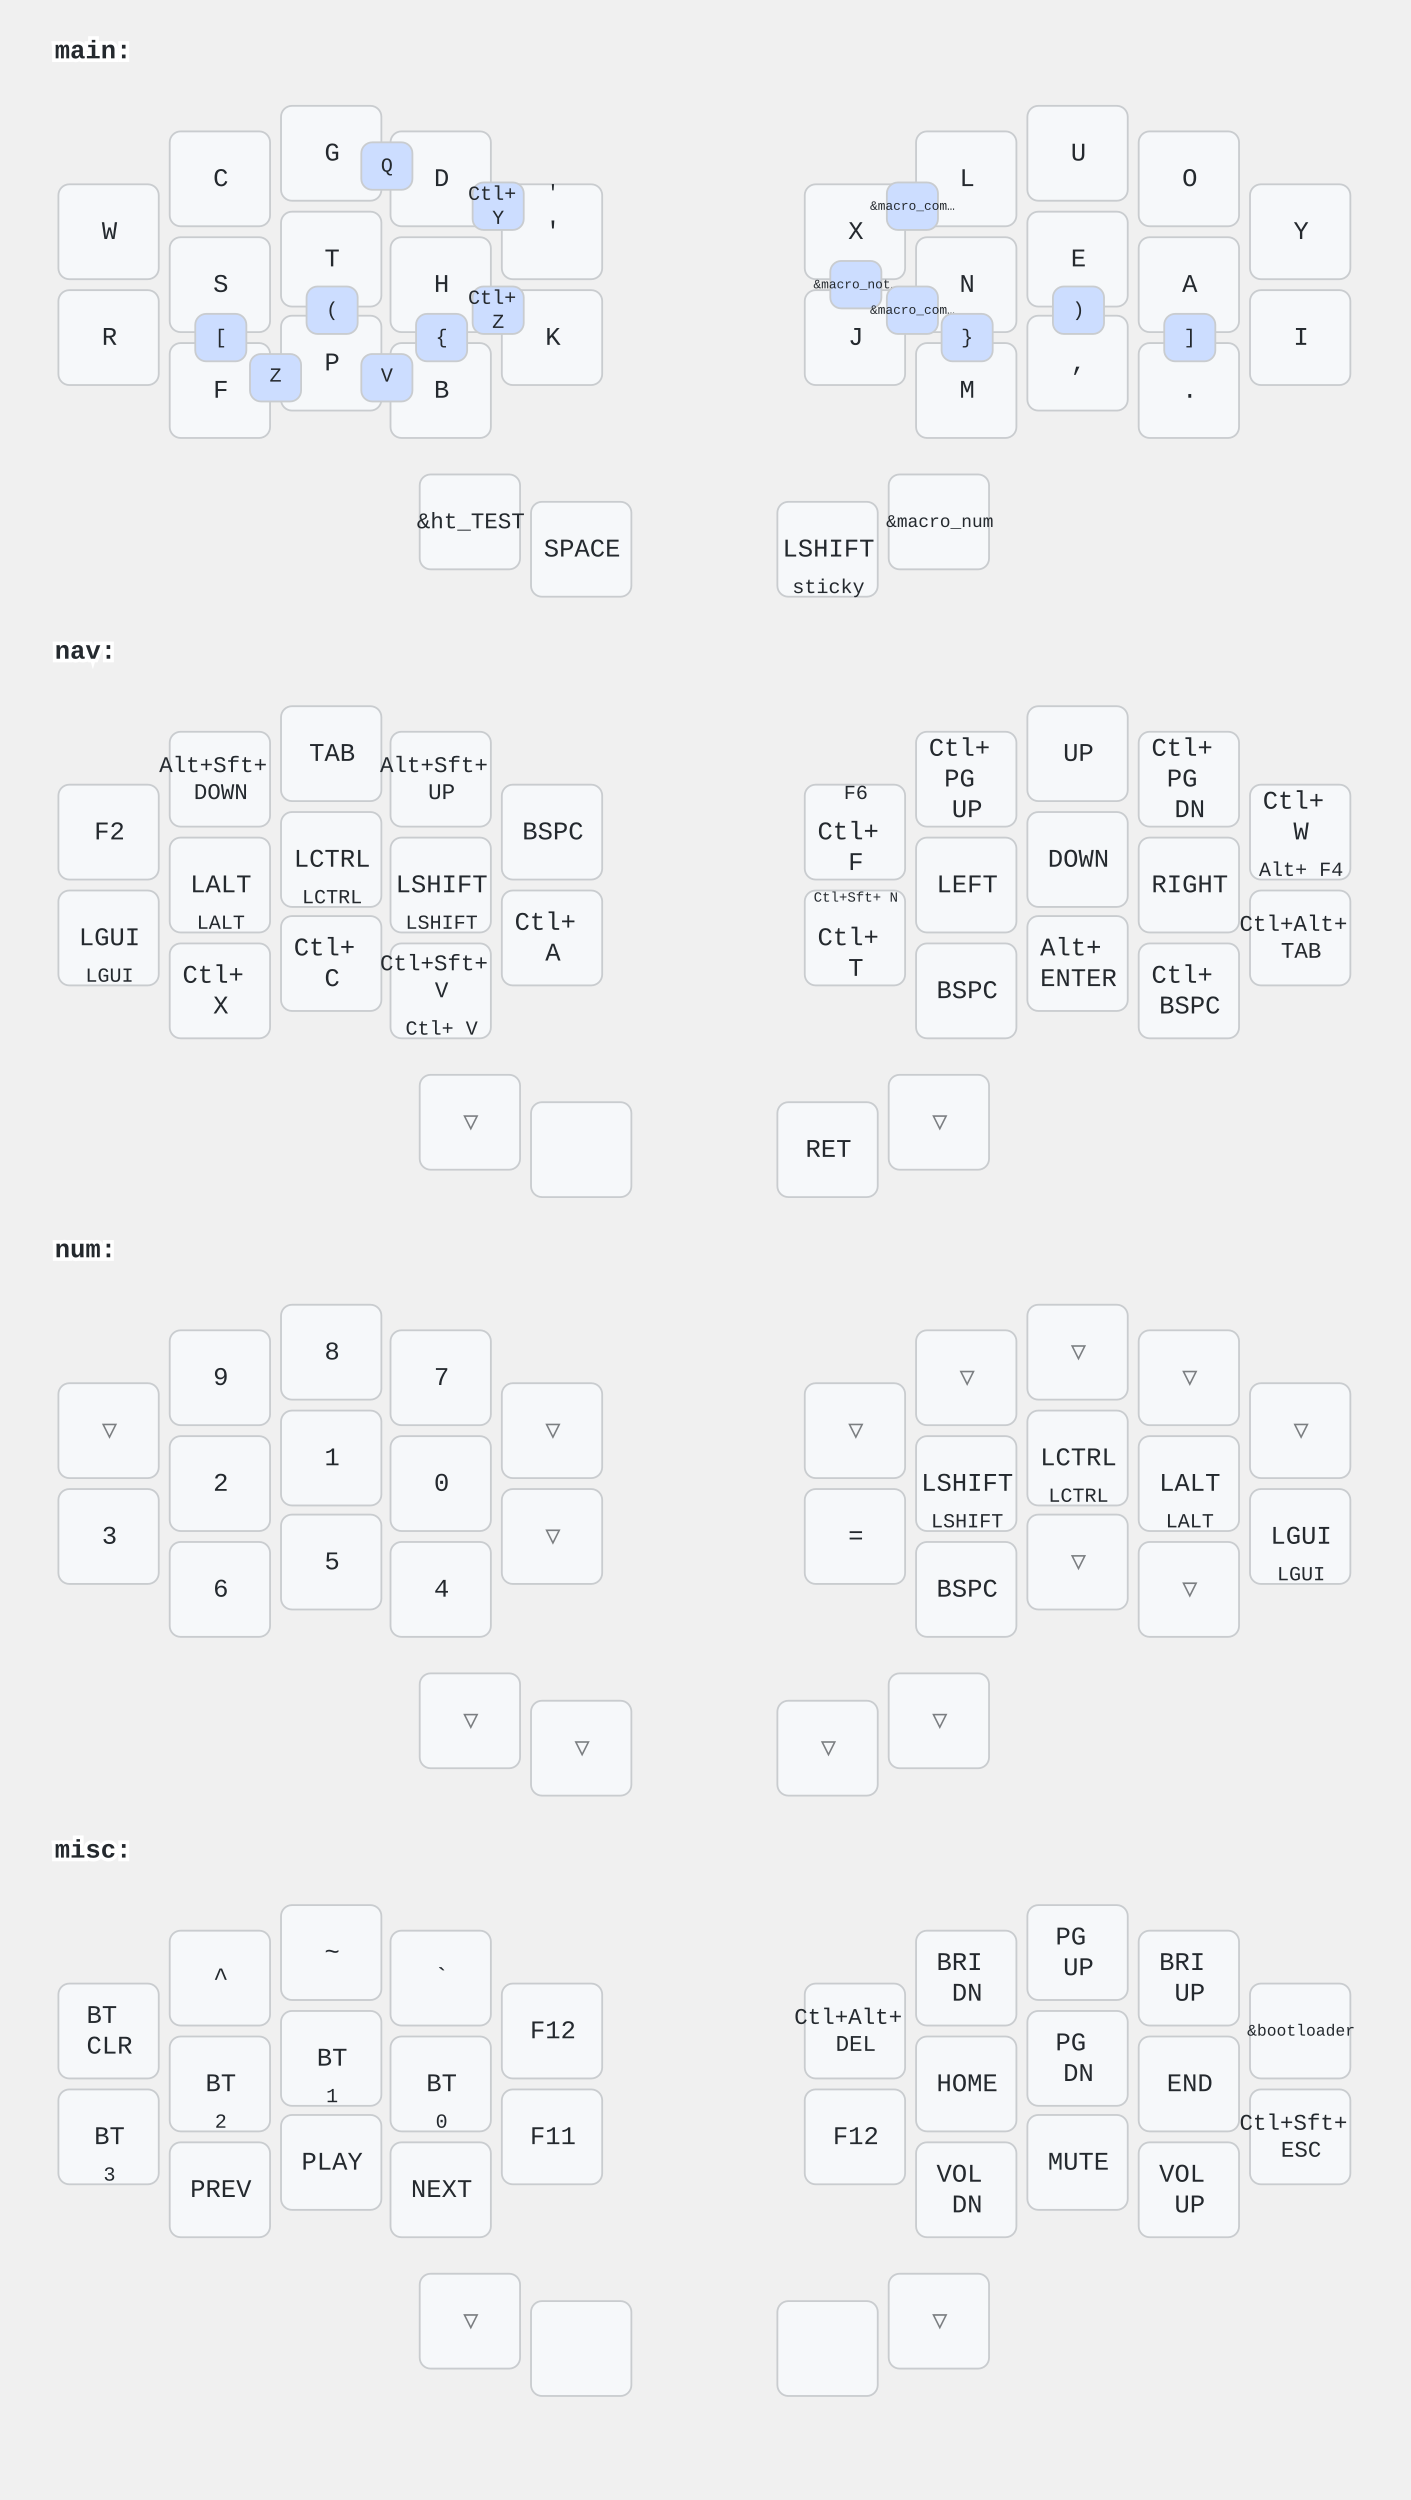
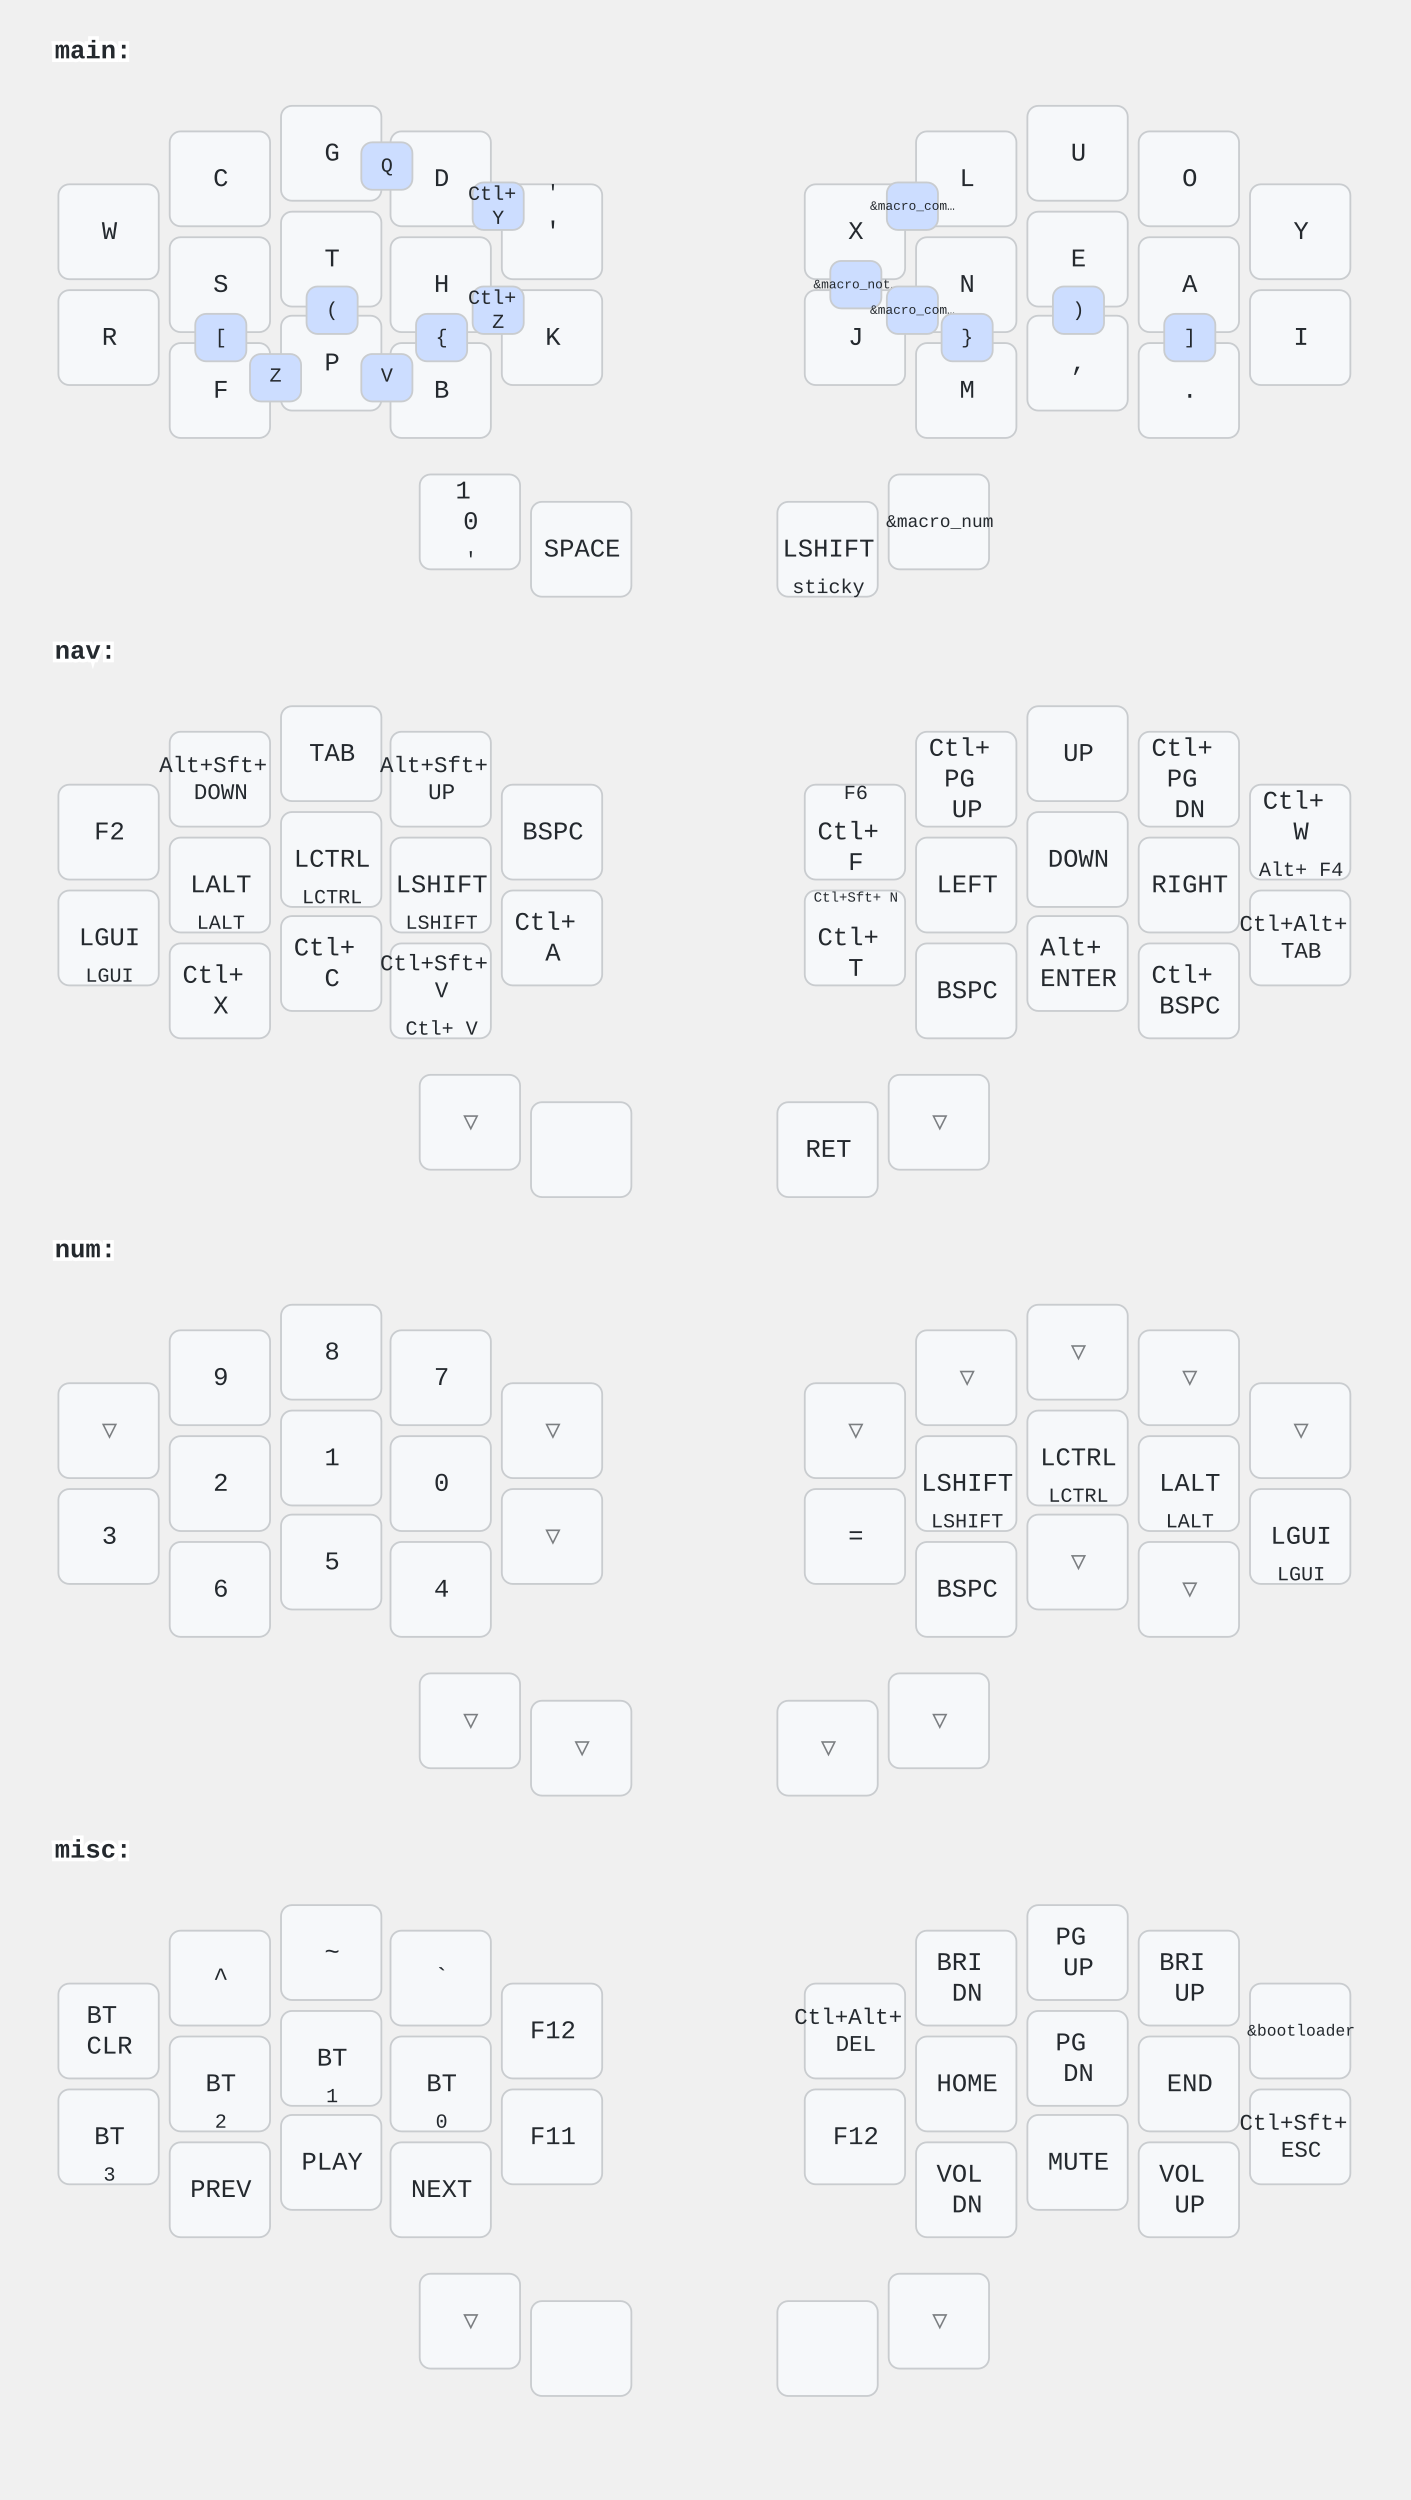
<svg xmlns="http://www.w3.org/2000/svg" width="773" height="1370" viewBox="0 0 773 1370" class="keymap">
  <style>/* inherit to force styles through use tags */
svg path {
    fill: inherit;
}

/* font and background color specifications */
svg.keymap {
    font-family: SFMono-Regular,Consolas,Liberation Mono,Menlo,monospace;
    font-size: 14px;
    font-kerning: normal;
    text-rendering: optimizeLegibility;
    fill: #24292e;
}

/* default key styling */
rect.key {
    fill: #f6f8fa;
}

rect.key, rect.combo {
    stroke: #c9cccf;
    stroke-width: 1;
}

/* default key side styling, only used is draw_key_sides is set */
rect.side {
    filter: brightness(90%);
}

/* color accent for combo boxes */
rect.combo, rect.combo-separate {
    fill: #cdf;
}

/* color accent for held keys */
rect.held, rect.combo.held {
    fill: #fdd;
}

/* color accent for ghost (optional) keys */
rect.ghost, rect.combo.ghost {
    stroke-dasharray: 4, 4;
    stroke-width: 2;
}

text {
    text-anchor: middle;
    dominant-baseline: middle;
}

/* styling for layer labels */
text.label {
    font-weight: bold;
    text-anchor: start;
    stroke: white;
    stroke-width: 4;
    paint-order: stroke;
}

/* styling for optional footer */
text.footer {
    text-anchor: end;
    dominant-baseline: auto;
    stroke: white;
    stroke-width: 4;
    paint-order: stroke;
}

/* styling for combo tap, and key hold/shifted label text */
text.combo, text.hold, text.shifted {
    font-size: 11px;
}

text.hold {
    text-anchor: middle;
    dominant-baseline: auto;
}

text.shifted {
    text-anchor: middle;
    dominant-baseline: hanging;
}

text.layer-activator {
    text-decoration: underline;
}

/* styling for hold/shifted label text in combo box */
text.combo.hold, text.combo.shifted {
    font-size: 8px;
}

/* lighter symbol for transparent keys */
text.trans {
    fill: #7b7e81;
}

/* styling for combo dendrons */
path.combo {
    stroke-width: 1;
    stroke: gray;
    fill: none;
}

/* Start Tabler Icons Cleanup */
/* cannot use height/width with glyphs */
.icon-tabler &gt; path {
    fill: inherit;
    stroke: inherit;
    stroke-width: 2;
}
/* hide tabler's default box */
.icon-tabler &gt; path[stroke="none"][fill="none"] {
    visibility: hidden;
}
/* End Tabler Icons Cleanup */
</style>
  <g transform="translate(30, 0)" class="layer-main">
    <text x="0" y="28" class="label" id="main">main:</text>
    <g transform="translate(0, 56)">
      <g transform="translate(30, 71)" class="key keypos-0">
        <rect rx="6" ry="6" x="-28" y="-26" width="55" height="52" class="key" />
        <text x="0" y="0" class="key tap">W</text>
      </g>
      <g transform="translate(91, 42)" class="key keypos-1">
        <rect rx="6" ry="6" x="-28" y="-26" width="55" height="52" class="key" />
        <text x="0" y="0" class="key tap">C</text>
      </g>
      <g transform="translate(152, 28)" class="key keypos-2">
        <rect rx="6" ry="6" x="-28" y="-26" width="55" height="52" class="key" />
        <text x="0" y="0" class="key tap">G</text>
      </g>
      <g transform="translate(212, 42)" class="key keypos-3">
        <rect rx="6" ry="6" x="-28" y="-26" width="55" height="52" class="key" />
        <text x="0" y="0" class="key tap">D</text>
      </g>
      <g transform="translate(273, 71)" class="key keypos-4">
        <rect rx="6" ry="6" x="-28" y="-26" width="55" height="52" class="key" />
        <text x="0" y="0" class="key tap">'</text>
        <text x="0" y="-24" class="key shifted">'</text>
      </g>
      <g transform="translate(439, 71)" class="key keypos-5">
        <rect rx="6" ry="6" x="-28" y="-26" width="55" height="52" class="key" />
        <text x="0" y="0" class="key tap">X</text>
      </g>
      <g transform="translate(500, 42)" class="key keypos-6">
        <rect rx="6" ry="6" x="-28" y="-26" width="55" height="52" class="key" />
        <text x="0" y="0" class="key tap">L</text>
      </g>
      <g transform="translate(561, 28)" class="key keypos-7">
        <rect rx="6" ry="6" x="-28" y="-26" width="55" height="52" class="key" />
        <text x="0" y="0" class="key tap">U</text>
      </g>
      <g transform="translate(622, 42)" class="key keypos-8">
        <rect rx="6" ry="6" x="-28" y="-26" width="55" height="52" class="key" />
        <text x="0" y="0" class="key tap">O</text>
      </g>
      <g transform="translate(683, 71)" class="key keypos-9">
        <rect rx="6" ry="6" x="-28" y="-26" width="55" height="52" class="key" />
        <text x="0" y="0" class="key tap">Y</text>
      </g>
      <g transform="translate(30, 129)" class="key keypos-10">
        <rect rx="6" ry="6" x="-28" y="-26" width="55" height="52" class="key" />
        <text x="0" y="0" class="key tap">R</text>
      </g>
      <g transform="translate(91, 100)" class="key keypos-11">
        <rect rx="6" ry="6" x="-28" y="-26" width="55" height="52" class="key" />
        <text x="0" y="0" class="key tap">S</text>
      </g>
      <g transform="translate(152, 86)" class="key keypos-12">
        <rect rx="6" ry="6" x="-28" y="-26" width="55" height="52" class="key" />
        <text x="0" y="0" class="key tap">T</text>
      </g>
      <g transform="translate(212, 100)" class="key keypos-13">
        <rect rx="6" ry="6" x="-28" y="-26" width="55" height="52" class="key" />
        <text x="0" y="0" class="key tap">H</text>
      </g>
      <g transform="translate(273, 129)" class="key keypos-14">
        <rect rx="6" ry="6" x="-28" y="-26" width="55" height="52" class="key" />
        <text x="0" y="0" class="key tap">K</text>
      </g>
      <g transform="translate(439, 129)" class="key keypos-15">
        <rect rx="6" ry="6" x="-28" y="-26" width="55" height="52" class="key" />
        <text x="0" y="0" class="key tap">J</text>
      </g>
      <g transform="translate(500, 100)" class="key keypos-16">
        <rect rx="6" ry="6" x="-28" y="-26" width="55" height="52" class="key" />
        <text x="0" y="0" class="key tap">N</text>
      </g>
      <g transform="translate(561, 86)" class="key keypos-17">
        <rect rx="6" ry="6" x="-28" y="-26" width="55" height="52" class="key" />
        <text x="0" y="0" class="key tap">E</text>
      </g>
      <g transform="translate(622, 100)" class="key keypos-18">
        <rect rx="6" ry="6" x="-28" y="-26" width="55" height="52" class="key" />
        <text x="0" y="0" class="key tap">A</text>
      </g>
      <g transform="translate(683, 129)" class="key keypos-19">
        <rect rx="6" ry="6" x="-28" y="-26" width="55" height="52" class="key" />
        <text x="0" y="0" class="key tap">I</text>
      </g>
      <g transform="translate(91, 158)" class="key keypos-20">
        <rect rx="6" ry="6" x="-28" y="-26" width="55" height="52" class="key" />
        <text x="0" y="0" class="key tap">F</text>
      </g>
      <g transform="translate(152, 143)" class="key keypos-21">
        <rect rx="6" ry="6" x="-28" y="-26" width="55" height="52" class="key" />
        <text x="0" y="0" class="key tap">P</text>
      </g>
      <g transform="translate(212, 158)" class="key keypos-22">
        <rect rx="6" ry="6" x="-28" y="-26" width="55" height="52" class="key" />
        <text x="0" y="0" class="key tap">B</text>
      </g>
      <g transform="translate(500, 158)" class="key keypos-23">
        <rect rx="6" ry="6" x="-28" y="-26" width="55" height="52" class="key" />
        <text x="0" y="0" class="key tap">M</text>
      </g>
      <g transform="translate(561, 143)" class="key keypos-24">
        <rect rx="6" ry="6" x="-28" y="-26" width="55" height="52" class="key" />
        <text x="0" y="0" class="key tap">,</text>
        <text x="0" y="-24" class="key shifted">;</text>
      </g>
      <g transform="translate(622, 158)" class="key keypos-25">
        <rect rx="6" ry="6" x="-28" y="-26" width="55" height="52" class="key" />
        <text x="0" y="0" class="key tap">.</text>
        <text x="0" y="-24" class="key shifted">:</text>
      </g>
      <g transform="translate(228, 230)" class="key keypos-26">
        <rect rx="6" ry="6" x="-28" y="-26" width="55" height="52" class="key" />
        <text x="0" y="0" class="key tap">
-           <tspan style="font-size: 88%">&amp;ht_TEST</tspan>
-         </text>
+           <tspan x="0" dy="-1.2em">1</tspan>
+           <tspan x="0" dy="1.2em">0</tspan>
+         </text>
+         <text x="0" y="24" class="key hold">'</text>
      </g>
      <g transform="translate(289, 245)" class="key keypos-27">
        <rect rx="6" ry="6" x="-28" y="-26" width="55" height="52" class="key" />
        <text x="0" y="0" class="key tap">SPACE</text>
      </g>
      <g transform="translate(424, 245)" class="key keypos-28">
        <rect rx="6" ry="6" x="-28" y="-26" width="55" height="52" class="key" />
        <text x="0" y="0" class="key tap">LSHIFT</text>
        <text x="0" y="24" class="key hold">sticky</text>
      </g>
      <g transform="translate(485, 230)" class="key keypos-29">
        <rect rx="6" ry="6" x="-28" y="-26" width="55" height="52" class="key" />
        <text x="0" y="0" class="key tap">
          <tspan style="font-size: 70%">&amp;macro_num</tspan>
        </text>
      </g>
      <g class="combo combopos-0">
        <rect rx="6" ry="6" x="168" y="22" width="28" height="26" class="combo" />
        <text x="182" y="35" class="combo tap">Q</text>
      </g>
      <g class="combo combopos-1">
        <rect rx="6" ry="6" x="107" y="138" width="28" height="26" class="combo" />
        <text x="121" y="150" class="combo tap">Z</text>
      </g>
      <g class="combo combopos-2">
        <rect rx="6" ry="6" x="168" y="138" width="28" height="26" class="combo" />
        <text x="182" y="150" class="combo tap">V</text>
      </g>
      <g class="combo combopos-3">
        <rect rx="6" ry="6" x="229" y="44" width="28" height="26" class="combo" />
        <text x="243" y="57" class="combo tap">
          <tspan x="243" dy="-0.6em">Ctl+</tspan>
          <tspan x="243" dy="1.2em">Y</tspan>
        </text>
      </g>
      <g class="combo combopos-4">
        <rect rx="6" ry="6" x="229" y="101" width="28" height="26" class="combo" />
        <text x="243" y="114" class="combo tap">
          <tspan x="243" dy="-0.6em">Ctl+</tspan>
          <tspan x="243" dy="1.2em">Z</tspan>
        </text>
      </g>
      <g class="combo combopos-5">
        <rect rx="6" ry="6" x="425" y="87" width="28" height="26" class="combo" />
        <text x="439" y="100" class="combo tap">
          <tspan style="font-size: 64%">&amp;macro_not…</tspan>
        </text>
      </g>
      <g class="combo combopos-6">
        <rect rx="6" ry="6" x="456" y="44" width="28" height="26" class="combo" />
        <text x="470" y="57" class="combo tap">
          <tspan style="font-size: 64%">&amp;macro_com…</tspan>
        </text>
      </g>
      <g class="combo combopos-7">
        <rect rx="6" ry="6" x="456" y="101" width="28" height="26" class="combo" />
        <text x="470" y="114" class="combo tap">
          <tspan style="font-size: 64%">&amp;macro_com…</tspan>
        </text>
      </g>
      <g class="combo combopos-8">
        <rect rx="6" ry="6" x="77" y="116" width="28" height="26" class="combo" />
        <text x="91" y="129" class="combo tap">[</text>
      </g>
      <g class="combo combopos-9">
        <rect rx="6" ry="6" x="138" y="101" width="28" height="26" class="combo" />
        <text x="152" y="114" class="combo tap">(</text>
      </g>
      <g class="combo combopos-10">
        <rect rx="6" ry="6" x="198" y="116" width="28" height="26" class="combo" />
        <text x="212" y="129" class="combo tap">{</text>
      </g>
      <g class="combo combopos-11">
        <rect rx="6" ry="6" x="486" y="116" width="28" height="26" class="combo" />
        <text x="500" y="129" class="combo tap">}</text>
      </g>
      <g class="combo combopos-12">
        <rect rx="6" ry="6" x="547" y="101" width="28" height="26" class="combo" />
        <text x="561" y="114" class="combo tap">)</text>
      </g>
      <g class="combo combopos-13">
        <rect rx="6" ry="6" x="608" y="116" width="28" height="26" class="combo" />
        <text x="622" y="129" class="combo tap">]</text>
      </g>
    </g>
  </g>
  <g transform="translate(30, 329)" class="layer-nav">
    <text x="0" y="28" class="label" id="nav">nav:</text>
    <g transform="translate(0, 56)">
      <g transform="translate(30, 71)" class="key keypos-0">
        <rect rx="6" ry="6" x="-28" y="-26" width="55" height="52" class="key" />
        <text x="0" y="0" class="key tap">F2</text>
      </g>
      <g transform="translate(91, 42)" class="key keypos-1">
        <rect rx="6" ry="6" x="-28" y="-26" width="55" height="52" class="key" />
        <text x="0" y="0" class="key tap">
          <tspan x="0" dy="-0.6em" style="font-size: 88%">Alt+Sft+</tspan>
          <tspan x="0" dy="1.2em" style="font-size: 88%">DOWN</tspan>
        </text>
      </g>
      <g transform="translate(152, 28)" class="key keypos-2">
        <rect rx="6" ry="6" x="-28" y="-26" width="55" height="52" class="key" />
        <text x="0" y="0" class="key tap">TAB</text>
      </g>
      <g transform="translate(212, 42)" class="key keypos-3">
        <rect rx="6" ry="6" x="-28" y="-26" width="55" height="52" class="key" />
        <text x="0" y="0" class="key tap">
          <tspan x="0" dy="-0.6em" style="font-size: 88%">Alt+Sft+</tspan>
          <tspan x="0" dy="1.2em" style="font-size: 88%">UP</tspan>
        </text>
      </g>
      <g transform="translate(273, 71)" class="key keypos-4">
        <rect rx="6" ry="6" x="-28" y="-26" width="55" height="52" class="key" />
        <text x="0" y="0" class="key tap">BSPC</text>
      </g>
      <g transform="translate(439, 71)" class="key keypos-5">
        <rect rx="6" ry="6" x="-28" y="-26" width="55" height="52" class="key" />
        <text x="0" y="0" class="key tap">
          <tspan x="0" dy="-0.0em">Ctl+</tspan>
          <tspan x="0" dy="1.2em">F</tspan>
        </text>
        <text x="0" y="-24" class="key shifted">F6</text>
      </g>
      <g transform="translate(500, 42)" class="key keypos-6">
        <rect rx="6" ry="6" x="-28" y="-26" width="55" height="52" class="key" />
        <text x="0" y="0" class="key tap">
          <tspan x="0" dy="-1.2em">Ctl+</tspan>
          <tspan x="0" dy="1.2em">PG</tspan>
          <tspan x="0" dy="1.2em">UP</tspan>
        </text>
      </g>
      <g transform="translate(561, 28)" class="key keypos-7">
        <rect rx="6" ry="6" x="-28" y="-26" width="55" height="52" class="key" />
        <text x="0" y="0" class="key tap">UP</text>
      </g>
      <g transform="translate(622, 42)" class="key keypos-8">
        <rect rx="6" ry="6" x="-28" y="-26" width="55" height="52" class="key" />
        <text x="0" y="0" class="key tap">
          <tspan x="0" dy="-1.2em">Ctl+</tspan>
          <tspan x="0" dy="1.2em">PG</tspan>
          <tspan x="0" dy="1.2em">DN</tspan>
        </text>
      </g>
      <g transform="translate(683, 71)" class="key keypos-9">
        <rect rx="6" ry="6" x="-28" y="-26" width="55" height="52" class="key" />
        <text x="0" y="0" class="key tap">
          <tspan x="0" dy="-1.2em">Ctl+</tspan>
          <tspan x="0" dy="1.2em">W</tspan>
        </text>
        <text x="0" y="24" class="key hold">Alt+ F4</text>
      </g>
      <g transform="translate(30, 129)" class="key keypos-10">
        <rect rx="6" ry="6" x="-28" y="-26" width="55" height="52" class="key" />
        <text x="0" y="0" class="key tap">LGUI</text>
        <text x="0" y="24" class="key hold">LGUI</text>
      </g>
      <g transform="translate(91, 100)" class="key keypos-11">
        <rect rx="6" ry="6" x="-28" y="-26" width="55" height="52" class="key" />
        <text x="0" y="0" class="key tap">LALT</text>
        <text x="0" y="24" class="key hold">LALT</text>
      </g>
      <g transform="translate(152, 86)" class="key keypos-12">
        <rect rx="6" ry="6" x="-28" y="-26" width="55" height="52" class="key" />
        <text x="0" y="0" class="key tap">LCTRL</text>
        <text x="0" y="24" class="key hold">LCTRL</text>
      </g>
      <g transform="translate(212, 100)" class="key keypos-13">
        <rect rx="6" ry="6" x="-28" y="-26" width="55" height="52" class="key" />
        <text x="0" y="0" class="key tap">LSHIFT</text>
        <text x="0" y="24" class="key hold">LSHIFT</text>
      </g>
      <g transform="translate(273, 129)" class="key keypos-14">
        <rect rx="6" ry="6" x="-28" y="-26" width="55" height="52" class="key" />
        <text x="0" y="0" class="key tap">
          <tspan x="0" dy="-0.6em">Ctl+</tspan>
          <tspan x="0" dy="1.2em">A</tspan>
        </text>
      </g>
      <g transform="translate(439, 129)" class="key keypos-15">
        <rect rx="6" ry="6" x="-28" y="-26" width="55" height="52" class="key" />
        <text x="0" y="0" class="key tap">
          <tspan x="0" dy="-0.0em">Ctl+</tspan>
          <tspan x="0" dy="1.2em">T</tspan>
        </text>
        <text x="0" y="-24" class="key shifted">
          <tspan style="font-size: 70%">Ctl+Sft+ N</tspan>
        </text>
      </g>
      <g transform="translate(500, 100)" class="key keypos-16">
        <rect rx="6" ry="6" x="-28" y="-26" width="55" height="52" class="key" />
        <text x="0" y="0" class="key tap">LEFT</text>
      </g>
      <g transform="translate(561, 86)" class="key keypos-17">
        <rect rx="6" ry="6" x="-28" y="-26" width="55" height="52" class="key" />
        <text x="0" y="0" class="key tap">DOWN</text>
      </g>
      <g transform="translate(622, 100)" class="key keypos-18">
        <rect rx="6" ry="6" x="-28" y="-26" width="55" height="52" class="key" />
        <text x="0" y="0" class="key tap">RIGHT</text>
      </g>
      <g transform="translate(683, 129)" class="key keypos-19">
        <rect rx="6" ry="6" x="-28" y="-26" width="55" height="52" class="key" />
        <text x="0" y="0" class="key tap">
          <tspan x="0" dy="-0.6em" style="font-size: 88%">Ctl+Alt+</tspan>
          <tspan x="0" dy="1.2em" style="font-size: 88%">TAB</tspan>
        </text>
      </g>
      <g transform="translate(91, 158)" class="key keypos-20">
        <rect rx="6" ry="6" x="-28" y="-26" width="55" height="52" class="key" />
        <text x="0" y="0" class="key tap">
          <tspan x="0" dy="-0.6em">Ctl+</tspan>
          <tspan x="0" dy="1.2em">X</tspan>
        </text>
      </g>
      <g transform="translate(152, 143)" class="key keypos-21">
        <rect rx="6" ry="6" x="-28" y="-26" width="55" height="52" class="key" />
        <text x="0" y="0" class="key tap">
          <tspan x="0" dy="-0.6em">Ctl+</tspan>
          <tspan x="0" dy="1.2em">C</tspan>
        </text>
      </g>
      <g transform="translate(212, 158)" class="key keypos-22">
        <rect rx="6" ry="6" x="-28" y="-26" width="55" height="52" class="key" />
        <text x="0" y="0" class="key tap">
          <tspan x="0" dy="-1.2em" style="font-size: 88%">Ctl+Sft+</tspan>
          <tspan x="0" dy="1.2em" style="font-size: 88%">V</tspan>
        </text>
        <text x="0" y="24" class="key hold">Ctl+ V</text>
      </g>
      <g transform="translate(500, 158)" class="key keypos-23">
        <rect rx="6" ry="6" x="-28" y="-26" width="55" height="52" class="key" />
        <text x="0" y="0" class="key tap">BSPC</text>
      </g>
      <g transform="translate(561, 143)" class="key keypos-24">
        <rect rx="6" ry="6" x="-28" y="-26" width="55" height="52" class="key" />
        <text x="0" y="0" class="key tap">
          <tspan x="0" dy="-0.6em">Alt+</tspan>
          <tspan x="0" dy="1.2em">ENTER</tspan>
        </text>
      </g>
      <g transform="translate(622, 158)" class="key keypos-25">
        <rect rx="6" ry="6" x="-28" y="-26" width="55" height="52" class="key" />
        <text x="0" y="0" class="key tap">
          <tspan x="0" dy="-0.6em">Ctl+</tspan>
          <tspan x="0" dy="1.2em">BSPC</tspan>
        </text>
      </g>
      <g transform="translate(228, 230)" class="key trans keypos-26">
        <rect rx="6" ry="6" x="-28" y="-26" width="55" height="52" class="key trans" />
        <text x="0" y="0" class="key trans tap">▽</text>
      </g>
      <g transform="translate(289, 245)" class="key keypos-27">
        <rect rx="6" ry="6" x="-28" y="-26" width="55" height="52" class="key" />
      </g>
      <g transform="translate(424, 245)" class="key keypos-28">
        <rect rx="6" ry="6" x="-28" y="-26" width="55" height="52" class="key" />
        <text x="0" y="0" class="key tap">RET</text>
      </g>
      <g transform="translate(485, 230)" class="key trans keypos-29">
        <rect rx="6" ry="6" x="-28" y="-26" width="55" height="52" class="key trans" />
        <text x="0" y="0" class="key trans tap">▽</text>
      </g>
    </g>
  </g>
  <g transform="translate(30, 657)" class="layer-num">
    <text x="0" y="28" class="label" id="num">num:</text>
    <g transform="translate(0, 56)">
      <g transform="translate(30, 71)" class="key trans keypos-0">
        <rect rx="6" ry="6" x="-28" y="-26" width="55" height="52" class="key trans" />
        <text x="0" y="0" class="key trans tap">▽</text>
      </g>
      <g transform="translate(91, 42)" class="key keypos-1">
        <rect rx="6" ry="6" x="-28" y="-26" width="55" height="52" class="key" />
        <text x="0" y="0" class="key tap">9</text>
      </g>
      <g transform="translate(152, 28)" class="key keypos-2">
        <rect rx="6" ry="6" x="-28" y="-26" width="55" height="52" class="key" />
        <text x="0" y="0" class="key tap">8</text>
      </g>
      <g transform="translate(212, 42)" class="key keypos-3">
        <rect rx="6" ry="6" x="-28" y="-26" width="55" height="52" class="key" />
        <text x="0" y="0" class="key tap">7</text>
      </g>
      <g transform="translate(273, 71)" class="key trans keypos-4">
        <rect rx="6" ry="6" x="-28" y="-26" width="55" height="52" class="key trans" />
        <text x="0" y="0" class="key trans tap">▽</text>
      </g>
      <g transform="translate(439, 71)" class="key trans keypos-5">
        <rect rx="6" ry="6" x="-28" y="-26" width="55" height="52" class="key trans" />
        <text x="0" y="0" class="key trans tap">▽</text>
      </g>
      <g transform="translate(500, 42)" class="key trans keypos-6">
        <rect rx="6" ry="6" x="-28" y="-26" width="55" height="52" class="key trans" />
        <text x="0" y="0" class="key trans tap">▽</text>
      </g>
      <g transform="translate(561, 28)" class="key trans keypos-7">
        <rect rx="6" ry="6" x="-28" y="-26" width="55" height="52" class="key trans" />
        <text x="0" y="0" class="key trans tap">▽</text>
      </g>
      <g transform="translate(622, 42)" class="key trans keypos-8">
        <rect rx="6" ry="6" x="-28" y="-26" width="55" height="52" class="key trans" />
        <text x="0" y="0" class="key trans tap">▽</text>
      </g>
      <g transform="translate(683, 71)" class="key trans keypos-9">
        <rect rx="6" ry="6" x="-28" y="-26" width="55" height="52" class="key trans" />
        <text x="0" y="0" class="key trans tap">▽</text>
      </g>
      <g transform="translate(30, 129)" class="key keypos-10">
        <rect rx="6" ry="6" x="-28" y="-26" width="55" height="52" class="key" />
        <text x="0" y="0" class="key tap">3</text>
      </g>
      <g transform="translate(91, 100)" class="key keypos-11">
        <rect rx="6" ry="6" x="-28" y="-26" width="55" height="52" class="key" />
        <text x="0" y="0" class="key tap">2</text>
      </g>
      <g transform="translate(152, 86)" class="key keypos-12">
        <rect rx="6" ry="6" x="-28" y="-26" width="55" height="52" class="key" />
        <text x="0" y="0" class="key tap">1</text>
      </g>
      <g transform="translate(212, 100)" class="key keypos-13">
        <rect rx="6" ry="6" x="-28" y="-26" width="55" height="52" class="key" />
        <text x="0" y="0" class="key tap">0</text>
      </g>
      <g transform="translate(273, 129)" class="key trans keypos-14">
        <rect rx="6" ry="6" x="-28" y="-26" width="55" height="52" class="key trans" />
        <text x="0" y="0" class="key trans tap">▽</text>
      </g>
      <g transform="translate(439, 129)" class="key keypos-15">
        <rect rx="6" ry="6" x="-28" y="-26" width="55" height="52" class="key" />
        <text x="0" y="0" class="key tap">=</text>
      </g>
      <g transform="translate(500, 100)" class="key keypos-16">
        <rect rx="6" ry="6" x="-28" y="-26" width="55" height="52" class="key" />
        <text x="0" y="0" class="key tap">LSHIFT</text>
        <text x="0" y="24" class="key hold">LSHIFT</text>
      </g>
      <g transform="translate(561, 86)" class="key keypos-17">
        <rect rx="6" ry="6" x="-28" y="-26" width="55" height="52" class="key" />
        <text x="0" y="0" class="key tap">LCTRL</text>
        <text x="0" y="24" class="key hold">LCTRL</text>
      </g>
      <g transform="translate(622, 100)" class="key keypos-18">
        <rect rx="6" ry="6" x="-28" y="-26" width="55" height="52" class="key" />
        <text x="0" y="0" class="key tap">LALT</text>
        <text x="0" y="24" class="key hold">LALT</text>
      </g>
      <g transform="translate(683, 129)" class="key keypos-19">
        <rect rx="6" ry="6" x="-28" y="-26" width="55" height="52" class="key" />
        <text x="0" y="0" class="key tap">LGUI</text>
        <text x="0" y="24" class="key hold">LGUI</text>
      </g>
      <g transform="translate(91, 158)" class="key keypos-20">
        <rect rx="6" ry="6" x="-28" y="-26" width="55" height="52" class="key" />
        <text x="0" y="0" class="key tap">6</text>
      </g>
      <g transform="translate(152, 143)" class="key keypos-21">
        <rect rx="6" ry="6" x="-28" y="-26" width="55" height="52" class="key" />
        <text x="0" y="0" class="key tap">5</text>
      </g>
      <g transform="translate(212, 158)" class="key keypos-22">
        <rect rx="6" ry="6" x="-28" y="-26" width="55" height="52" class="key" />
        <text x="0" y="0" class="key tap">4</text>
      </g>
      <g transform="translate(500, 158)" class="key keypos-23">
        <rect rx="6" ry="6" x="-28" y="-26" width="55" height="52" class="key" />
        <text x="0" y="0" class="key tap">BSPC</text>
      </g>
      <g transform="translate(561, 143)" class="key trans keypos-24">
        <rect rx="6" ry="6" x="-28" y="-26" width="55" height="52" class="key trans" />
        <text x="0" y="0" class="key trans tap">▽</text>
      </g>
      <g transform="translate(622, 158)" class="key trans keypos-25">
        <rect rx="6" ry="6" x="-28" y="-26" width="55" height="52" class="key trans" />
        <text x="0" y="0" class="key trans tap">▽</text>
      </g>
      <g transform="translate(228, 230)" class="key trans keypos-26">
        <rect rx="6" ry="6" x="-28" y="-26" width="55" height="52" class="key trans" />
        <text x="0" y="0" class="key trans tap">▽</text>
      </g>
      <g transform="translate(289, 245)" class="key trans keypos-27">
        <rect rx="6" ry="6" x="-28" y="-26" width="55" height="52" class="key trans" />
        <text x="0" y="0" class="key trans tap">▽</text>
      </g>
      <g transform="translate(424, 245)" class="key trans keypos-28">
        <rect rx="6" ry="6" x="-28" y="-26" width="55" height="52" class="key trans" />
        <text x="0" y="0" class="key trans tap">▽</text>
      </g>
      <g transform="translate(485, 230)" class="key trans keypos-29">
        <rect rx="6" ry="6" x="-28" y="-26" width="55" height="52" class="key trans" />
        <text x="0" y="0" class="key trans tap">▽</text>
      </g>
    </g>
  </g>
  <g transform="translate(30, 986)" class="layer-misc">
    <text x="0" y="28" class="label" id="misc">misc:</text>
    <g transform="translate(0, 56)">
      <g transform="translate(30, 71)" class="key keypos-0">
        <rect rx="6" ry="6" x="-28" y="-26" width="55" height="52" class="key" />
        <text x="0" y="0" class="key tap">
          <tspan x="0" dy="-0.6em">BT</tspan>
          <tspan x="0" dy="1.2em">CLR</tspan>
        </text>
      </g>
      <g transform="translate(91, 42)" class="key keypos-1">
        <rect rx="6" ry="6" x="-28" y="-26" width="55" height="52" class="key" />
        <text x="0" y="0" class="key tap">^</text>
      </g>
      <g transform="translate(152, 28)" class="key keypos-2">
        <rect rx="6" ry="6" x="-28" y="-26" width="55" height="52" class="key" />
        <text x="0" y="0" class="key tap">~</text>
      </g>
      <g transform="translate(212, 42)" class="key keypos-3">
        <rect rx="6" ry="6" x="-28" y="-26" width="55" height="52" class="key" />
        <text x="0" y="0" class="key tap">`</text>
      </g>
      <g transform="translate(273, 71)" class="key keypos-4">
        <rect rx="6" ry="6" x="-28" y="-26" width="55" height="52" class="key" />
        <text x="0" y="0" class="key tap">F12</text>
      </g>
      <g transform="translate(439, 71)" class="key keypos-5">
        <rect rx="6" ry="6" x="-28" y="-26" width="55" height="52" class="key" />
        <text x="0" y="0" class="key tap">
          <tspan x="0" dy="-0.6em" style="font-size: 88%">Ctl+Alt+</tspan>
          <tspan x="0" dy="1.2em" style="font-size: 88%">DEL</tspan>
        </text>
      </g>
      <g transform="translate(500, 42)" class="key keypos-6">
        <rect rx="6" ry="6" x="-28" y="-26" width="55" height="52" class="key" />
        <text x="0" y="0" class="key tap">
          <tspan x="0" dy="-0.6em">BRI</tspan>
          <tspan x="0" dy="1.2em">DN</tspan>
        </text>
      </g>
      <g transform="translate(561, 28)" class="key keypos-7">
        <rect rx="6" ry="6" x="-28" y="-26" width="55" height="52" class="key" />
        <text x="0" y="0" class="key tap">
          <tspan x="0" dy="-0.6em">PG</tspan>
          <tspan x="0" dy="1.2em">UP</tspan>
        </text>
      </g>
      <g transform="translate(622, 42)" class="key keypos-8">
        <rect rx="6" ry="6" x="-28" y="-26" width="55" height="52" class="key" />
        <text x="0" y="0" class="key tap">
          <tspan x="0" dy="-0.6em">BRI</tspan>
          <tspan x="0" dy="1.2em">UP</tspan>
        </text>
      </g>
      <g transform="translate(683, 71)" class="key keypos-9">
        <rect rx="6" ry="6" x="-28" y="-26" width="55" height="52" class="key" />
        <text x="0" y="0" class="key tap">
          <tspan style="font-size: 64%">&amp;bootloader</tspan>
        </text>
      </g>
      <g transform="translate(30, 129)" class="key keypos-10">
        <rect rx="6" ry="6" x="-28" y="-26" width="55" height="52" class="key" />
        <text x="0" y="0" class="key tap">BT</text>
        <text x="0" y="24" class="key hold">3</text>
      </g>
      <g transform="translate(91, 100)" class="key keypos-11">
        <rect rx="6" ry="6" x="-28" y="-26" width="55" height="52" class="key" />
        <text x="0" y="0" class="key tap">BT</text>
        <text x="0" y="24" class="key hold">2</text>
      </g>
      <g transform="translate(152, 86)" class="key keypos-12">
        <rect rx="6" ry="6" x="-28" y="-26" width="55" height="52" class="key" />
        <text x="0" y="0" class="key tap">BT</text>
        <text x="0" y="24" class="key hold">1</text>
      </g>
      <g transform="translate(212, 100)" class="key keypos-13">
        <rect rx="6" ry="6" x="-28" y="-26" width="55" height="52" class="key" />
        <text x="0" y="0" class="key tap">BT</text>
        <text x="0" y="24" class="key hold">0</text>
      </g>
      <g transform="translate(273, 129)" class="key keypos-14">
        <rect rx="6" ry="6" x="-28" y="-26" width="55" height="52" class="key" />
        <text x="0" y="0" class="key tap">F11</text>
      </g>
      <g transform="translate(439, 129)" class="key keypos-15">
        <rect rx="6" ry="6" x="-28" y="-26" width="55" height="52" class="key" />
        <text x="0" y="0" class="key tap">F12</text>
      </g>
      <g transform="translate(500, 100)" class="key keypos-16">
        <rect rx="6" ry="6" x="-28" y="-26" width="55" height="52" class="key" />
        <text x="0" y="0" class="key tap">HOME</text>
      </g>
      <g transform="translate(561, 86)" class="key keypos-17">
        <rect rx="6" ry="6" x="-28" y="-26" width="55" height="52" class="key" />
        <text x="0" y="0" class="key tap">
          <tspan x="0" dy="-0.6em">PG</tspan>
          <tspan x="0" dy="1.2em">DN</tspan>
        </text>
      </g>
      <g transform="translate(622, 100)" class="key keypos-18">
        <rect rx="6" ry="6" x="-28" y="-26" width="55" height="52" class="key" />
        <text x="0" y="0" class="key tap">END</text>
      </g>
      <g transform="translate(683, 129)" class="key keypos-19">
        <rect rx="6" ry="6" x="-28" y="-26" width="55" height="52" class="key" />
        <text x="0" y="0" class="key tap">
          <tspan x="0" dy="-0.6em" style="font-size: 88%">Ctl+Sft+</tspan>
          <tspan x="0" dy="1.2em" style="font-size: 88%">ESC</tspan>
        </text>
      </g>
      <g transform="translate(91, 158)" class="key keypos-20">
        <rect rx="6" ry="6" x="-28" y="-26" width="55" height="52" class="key" />
        <text x="0" y="0" class="key tap">PREV</text>
      </g>
      <g transform="translate(152, 143)" class="key keypos-21">
        <rect rx="6" ry="6" x="-28" y="-26" width="55" height="52" class="key" />
        <text x="0" y="0" class="key tap">PLAY</text>
      </g>
      <g transform="translate(212, 158)" class="key keypos-22">
        <rect rx="6" ry="6" x="-28" y="-26" width="55" height="52" class="key" />
        <text x="0" y="0" class="key tap">NEXT</text>
      </g>
      <g transform="translate(500, 158)" class="key keypos-23">
        <rect rx="6" ry="6" x="-28" y="-26" width="55" height="52" class="key" />
        <text x="0" y="0" class="key tap">
          <tspan x="0" dy="-0.6em">VOL</tspan>
          <tspan x="0" dy="1.2em">DN</tspan>
        </text>
      </g>
      <g transform="translate(561, 143)" class="key keypos-24">
        <rect rx="6" ry="6" x="-28" y="-26" width="55" height="52" class="key" />
        <text x="0" y="0" class="key tap">MUTE</text>
      </g>
      <g transform="translate(622, 158)" class="key keypos-25">
        <rect rx="6" ry="6" x="-28" y="-26" width="55" height="52" class="key" />
        <text x="0" y="0" class="key tap">
          <tspan x="0" dy="-0.6em">VOL</tspan>
          <tspan x="0" dy="1.2em">UP</tspan>
        </text>
      </g>
      <g transform="translate(228, 230)" class="key trans keypos-26">
        <rect rx="6" ry="6" x="-28" y="-26" width="55" height="52" class="key trans" />
        <text x="0" y="0" class="key trans tap">▽</text>
      </g>
      <g transform="translate(289, 245)" class="key keypos-27">
        <rect rx="6" ry="6" x="-28" y="-26" width="55" height="52" class="key" />
      </g>
      <g transform="translate(424, 245)" class="key keypos-28">
        <rect rx="6" ry="6" x="-28" y="-26" width="55" height="52" class="key" />
      </g>
      <g transform="translate(485, 230)" class="key trans keypos-29">
        <rect rx="6" ry="6" x="-28" y="-26" width="55" height="52" class="key trans" />
        <text x="0" y="0" class="key trans tap">▽</text>
      </g>
    </g>
  </g>
</svg>
